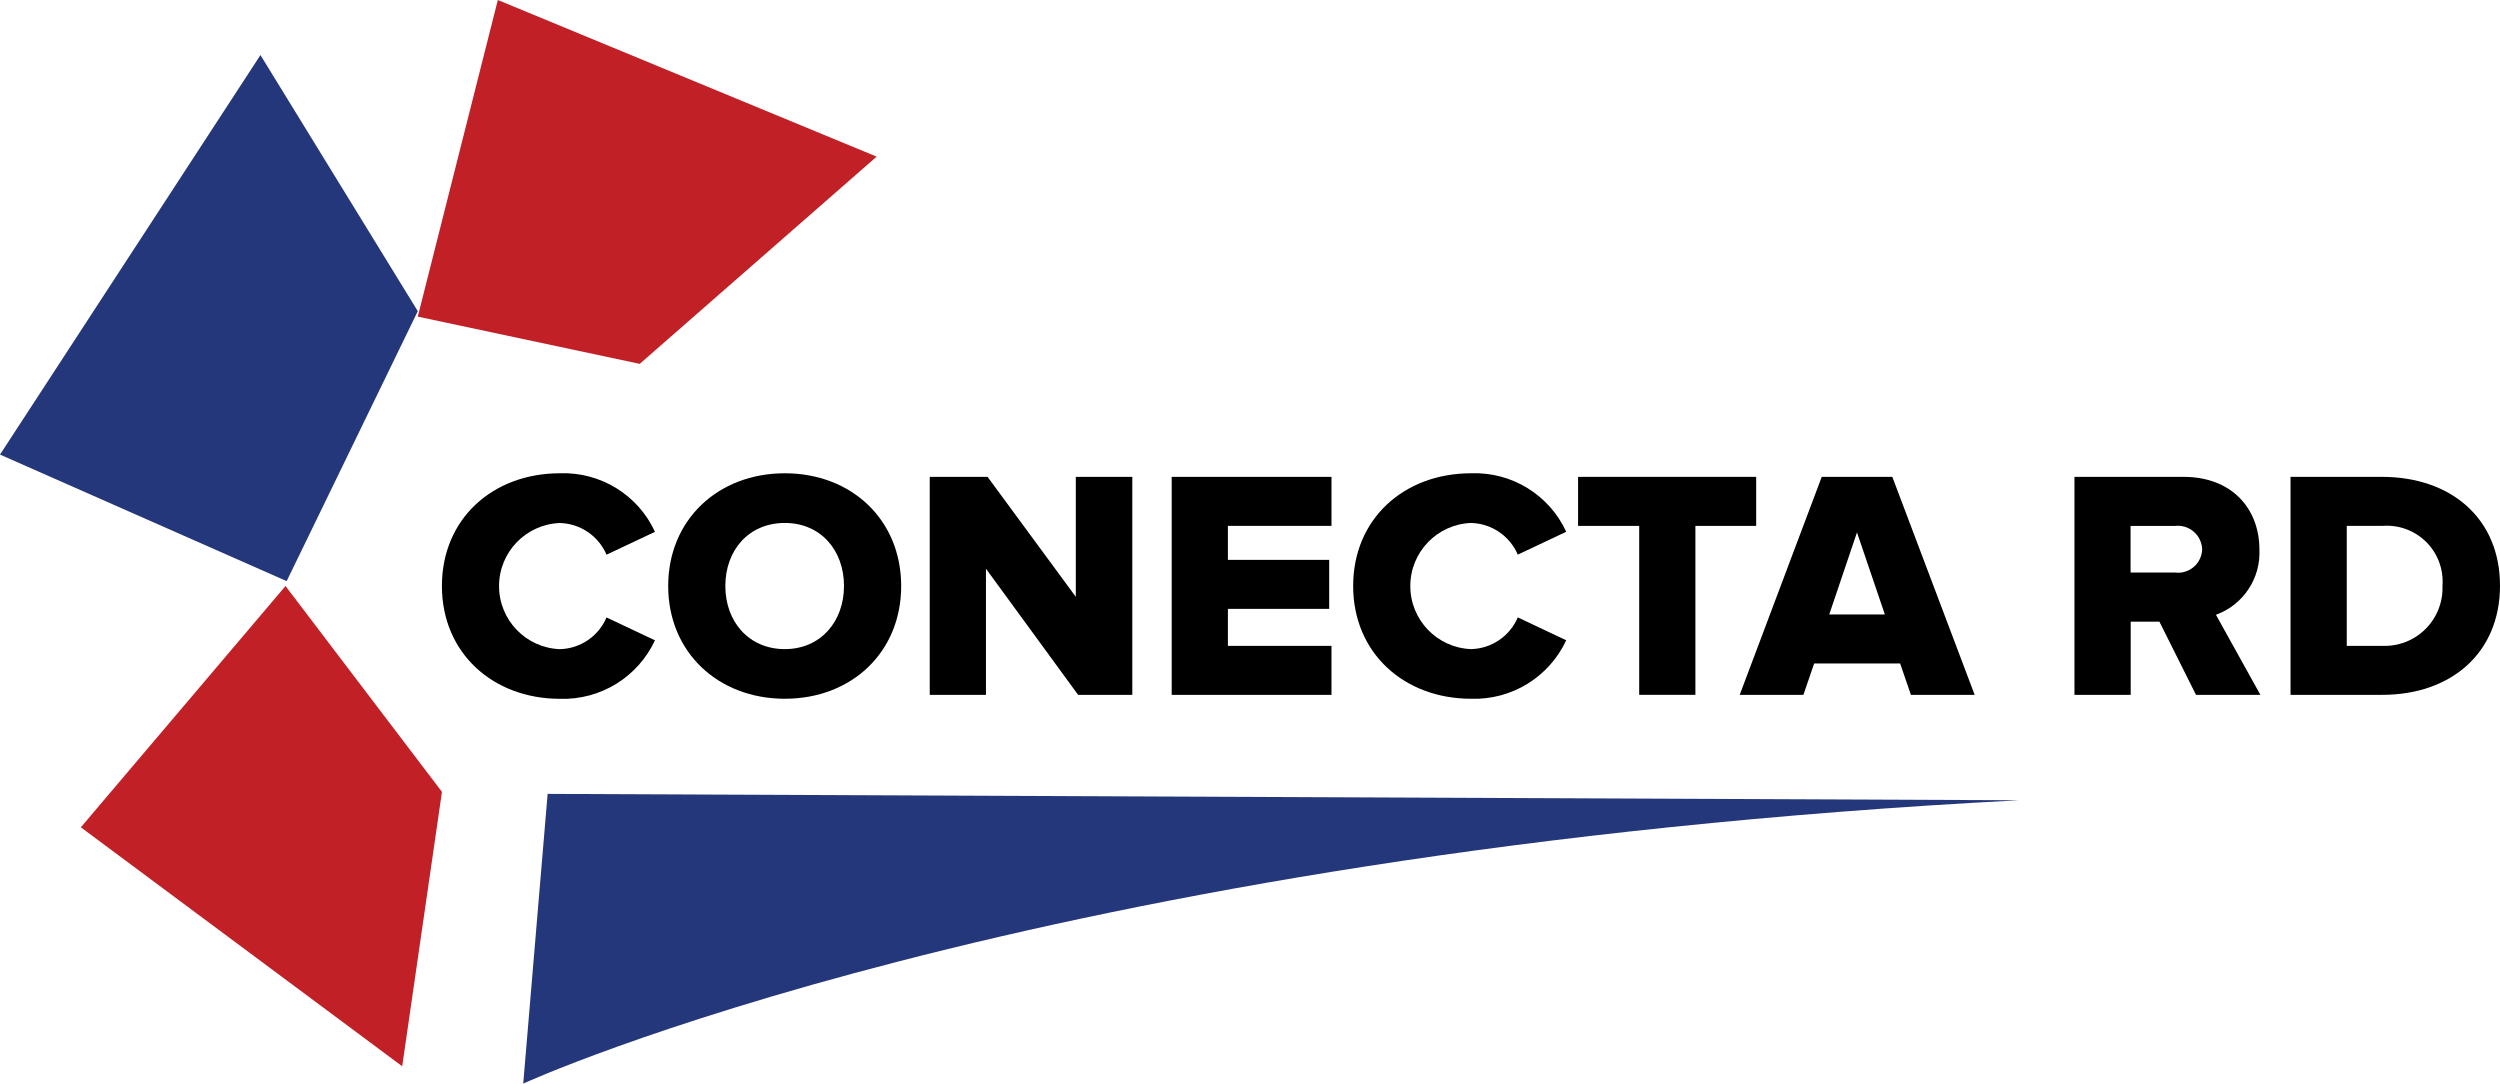
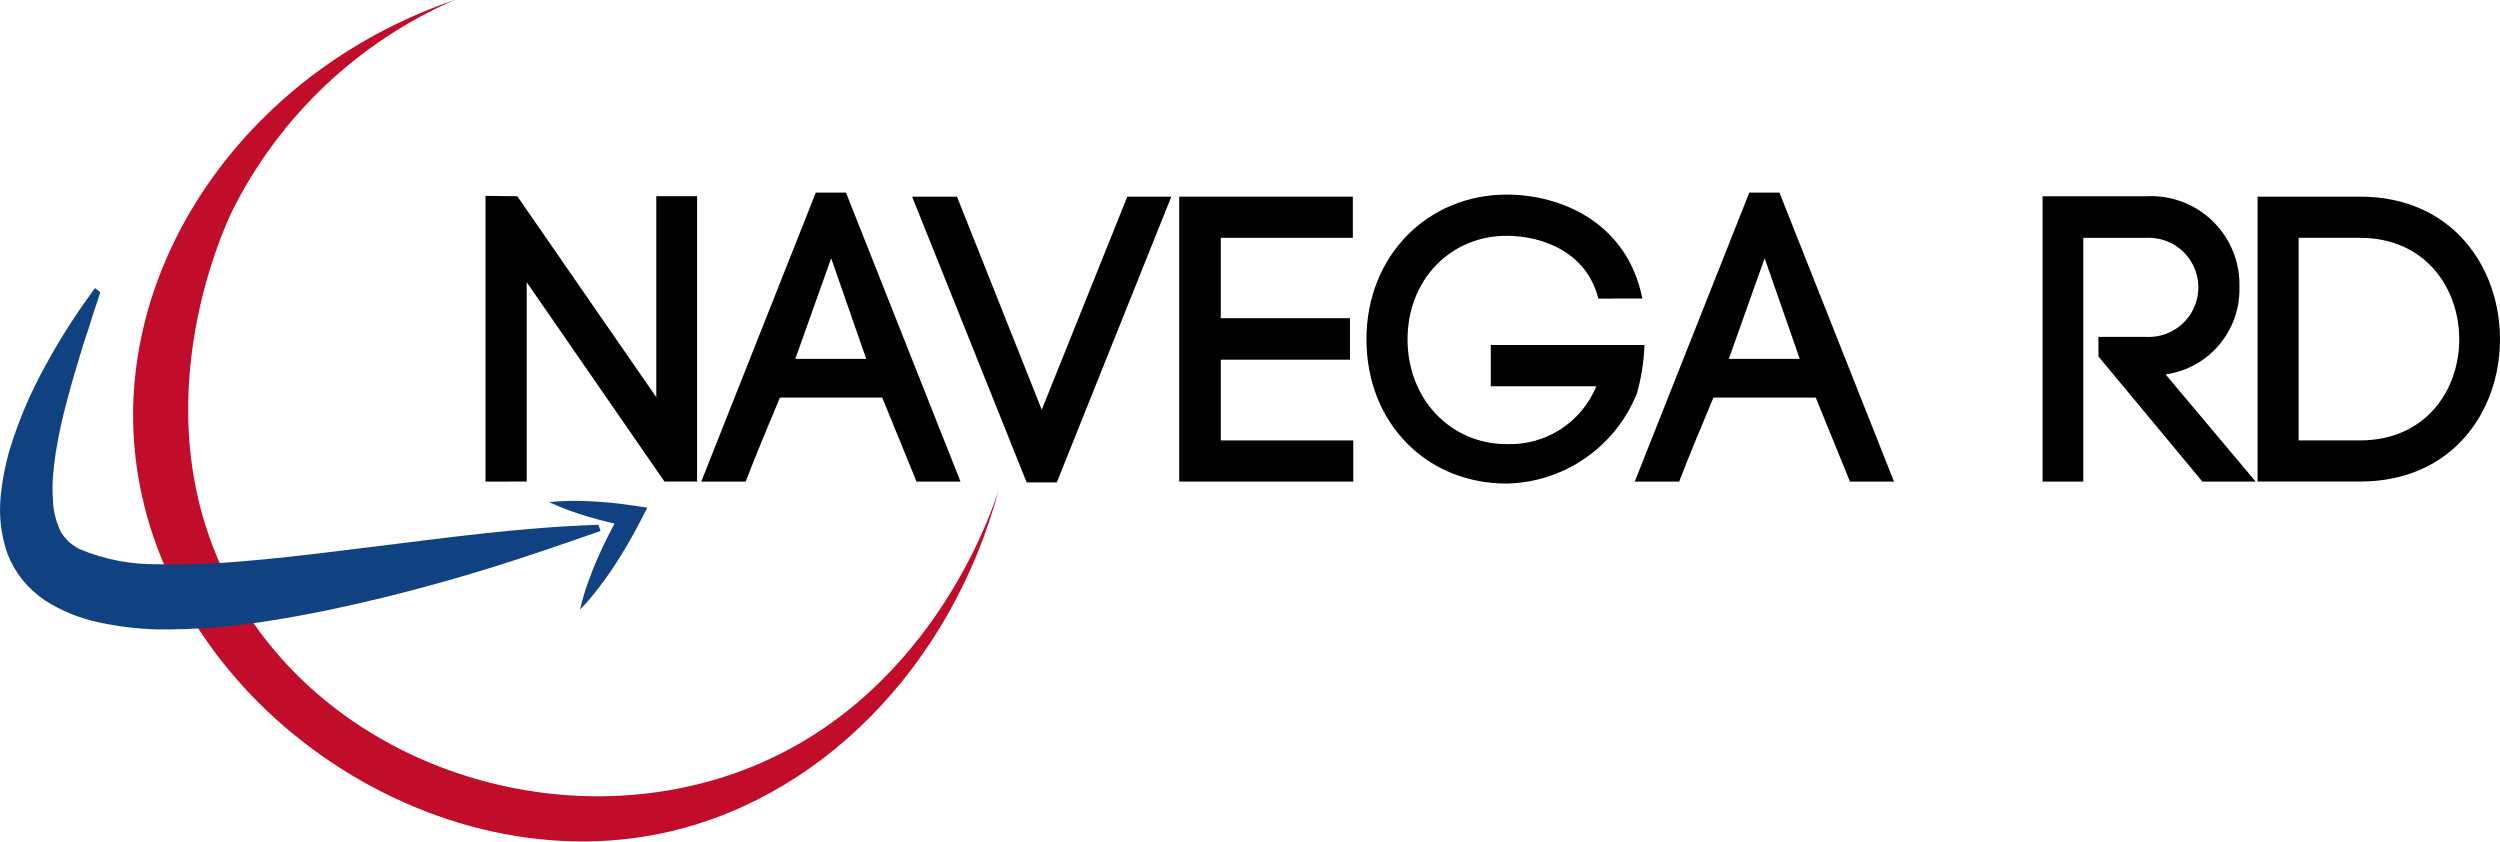
- <svg xmlns="http://www.w3.org/2000/svg" width="243.356" height="105.479" viewBox="0 0 243.356 105.479">
-   <g id="Conecta-Logo-01" transform="translate(-308.67 -209)">
-     <path id="Path_339" data-name="Path 339" d="M336.575,290.9l12.764-26.279L334.023,239.69,308.67,278.582Z" transform="translate(0 -25.331)" fill="#25377b" />
-     <path id="Path_340" data-name="Path 340" d="M563.154,244.419l23.062-20.172L549.342,209l-7.792,30.821Z" transform="translate(-192.212)" fill="#c02026" />
-     <path id="Path_341" data-name="Path 341" d="M388.882,555.687l-3.87,26.712L353.73,559.138l19.922-23.488Z" transform="translate(-37.191 -269.606)" fill="#c02026" />
-     <path id="Path_342" data-name="Path 342" d="M745.945,652.157c-96.425,4.986-145.625,27.58-145.625,27.58l2.375-28.2Z" transform="translate(-240.718 -365.258)" fill="#25377b" />
-     <path id="Path_343" data-name="Path 343" d="M555,483.784c0-6.552,4.961-10.974,11.484-10.974a9.788,9.788,0,0,1,9.255,5.7l-4.715,2.225a5.088,5.088,0,0,0-4.54-3.084,6.144,6.144,0,0,0,0,12.28,5.075,5.075,0,0,0,4.54-3.088l4.715,2.228a9.854,9.854,0,0,1-9.255,5.693C559.965,494.758,555,490.307,555,483.784Z" transform="translate(-203.313 -217.74)" />
-     <path id="Path_344" data-name="Path 344" d="M681.13,483.784c0-6.461,4.867-10.974,11.351-10.974s11.328,4.516,11.328,10.974-4.836,10.974-11.325,10.974S681.13,490.24,681.13,483.784Zm17.114,0c0-3.465-2.258-6.138-5.763-6.138-3.531,0-5.789,2.674-5.789,6.138,0,3.437,2.258,6.142,5.789,6.142,3.5,0,5.761-2.7,5.761-6.142Z" transform="translate(-307.416 -217.74)" />
-     <path id="Path_345" data-name="Path 345" d="M841.362,496.028l-8.969-12.278v12.28H826.92V474.81h5.63l8.588,11.676V474.81h5.5v21.218Z" transform="translate(-427.747 -219.391)" />
-     <path id="Path_346" data-name="Path 346" d="M961.79,496.028V474.81h15.555v4.773H967.261v3.307h9.86v4.771h-9.86v3.6h10.083v4.771Z" transform="translate(-539.064 -219.391)" />
-     <path id="Path_347" data-name="Path 347" d="M1062.94,483.784c0-6.552,4.961-10.974,11.484-10.974a9.789,9.789,0,0,1,9.256,5.695l-4.715,2.225a5.088,5.088,0,0,0-4.54-3.084,6.144,6.144,0,0,0,0,12.28,5.075,5.075,0,0,0,4.54-3.088l4.715,2.228a9.855,9.855,0,0,1-9.256,5.693C1067.9,494.758,1062.94,490.307,1062.94,483.784Z" transform="translate(-622.55 -217.74)" />
-     <path id="Path_348" data-name="Path 348" d="M1194.26,496.028V479.583h-5.95V474.81h17.336v4.773h-5.916v16.445Z" transform="translate(-726.026 -219.391)" />
-     <path id="Path_349" data-name="Path 349" d="M1295.05,496.028l-1.05-3.054h-8.367l-1.048,3.054h-6.2l7.984-21.218h6.87l8.016,21.218Zm-5.25-15.81-2.7,7.986h5.414Z" transform="translate(-800.367 -219.391)" />
-     <path id="Path_350" data-name="Path 350" d="M1476.83,496.028l-3.562-7.125h-2.794v7.125H1465V474.81h10.625c4.715,0,7.378,3.119,7.378,7.064a6.43,6.43,0,0,1-4.231,6.362l4.327,7.794Zm.6-14.185a2.371,2.371,0,0,0-2.641-2.258h-4.327v4.54h4.327a2.35,2.35,0,0,0,2.642-2.284Z" transform="translate(-954.397 -219.391)" />
-     <path id="Path_351" data-name="Path 351" d="M1585.44,496.028V474.81h8.906c6.679,0,11.484,4.017,11.484,10.593s-4.8,10.625-11.45,10.625Zm14.791-10.625a5.432,5.432,0,0,0-5.852-5.82h-3.466v11.676h3.435a5.634,5.634,0,0,0,5.882-5.855Z" transform="translate(-1053.804 -219.391)" />
+ <svg xmlns="http://www.w3.org/2000/svg" width="213.135" height="71.732" viewBox="0 0 213.135 71.732">
+   <g id="Layer_9" data-name="Layer 9" transform="translate(0.037)">
+     <path id="Path_392" data-name="Path 392" d="M271,558.729V534.37l2.711.033,11.85,17.133V534.4h3.476v24.326h-2.78l-11.744-16.994v16.994Z" transform="translate(-229.646 -517.672)" />
+     <path id="Path_393" data-name="Path 393" d="M363.378,550.687h-8.723c-.937,2.223-2.151,5.144-2.919,7.159H347.95l9.765-24.636h2.572l9.763,24.636H366.3Zm-7.41-3.3h6.046l-2.99-8.582Z" transform="translate(-288.201 -516.79)" />
+     <path id="Path_394" data-name="Path 394" d="M441.487,534.65h3.753l-9.763,24.361h-2.57L423.14,534.65h3.825l7.229,18.168Z" transform="translate(-345.417 -517.886)" />
+     <path id="Path_395" data-name="Path 395" d="M521.953,555.433h11.295v3.509H518.41V534.65h14.8v3.512H521.953v6.851h11.015v3.538H521.953Z" transform="translate(-417.913 -517.886)" />
+     <path id="Path_396" data-name="Path 396" d="M604.934,542.8c-.973-3.928-4.726-5.352-7.819-5.352-4.759,0-8.446,3.72-8.446,8.828s3.684,8.931,8.446,8.931a7.954,7.954,0,0,0,7.65-4.934h-9V546.76h13.1a17.512,17.512,0,0,1-.66,4.2v-.038a12.231,12.231,0,0,1-11.087,7.65c-6.811,0-11.952-5.142-11.952-12.3s5.259-12.337,11.952-12.337c4.657,0,10.279,2.391,11.572,8.862Z" transform="translate(-468.707 -517.345)" />
+     <path id="Path_397" data-name="Path 397" d="M696.3,550.687h-8.723c-.937,2.223-2.151,5.144-2.919,7.159H680.87l9.765-24.636h2.57l9.765,24.636h-3.753Zm-7.411-3.3h6.046l-2.991-8.582Z" transform="translate(-541.537 -516.79)" />
+     <path id="Path_398" data-name="Path 398" d="M831.069,546.5h4.1a4.226,4.226,0,1,0,0-8.443h-5.386v20.78H826.31V534.51h8.862a7.535,7.535,0,0,1,7.922,7.75A7.325,7.325,0,0,1,836.8,549.7l7.681,9.139h-4.542l-8.862-10.666Z" transform="translate(-652.21 -517.779)" />
+     <path id="Path_399" data-name="Path 399" d="M911.713,534.65c7.958,0,11.952,6.084,11.952,12.163s-3.994,12.127-11.952,12.127H903V534.65Zm0,20.783c5.63,0,8.479-4.3,8.479-8.618s-2.849-8.654-8.479-8.654H906.5v17.271Z" transform="translate(-710.568 -517.886)" />
+     <path id="Path_400" data-name="Path 400" d="M172.723,464.52c-16.686,5.718-27.73,20.635-27.388,36.1.478,21.825,23.527,39.046,44.477,35.059,13.822-2.63,25.27-14.219,29.343-29.5-.65,2.065-6.081,18.407-22.432,24.225-15.364,5.479-34.086-.557-42.433-14.8-8.924-15.232-1.207-31.683-.464-33.2A38.293,38.293,0,0,1,172.723,464.52Z" transform="translate(-134.016 -464.52)" fill="#c10c2a" />
+     <path id="Path_401" data-name="Path 401" d="M106.4,567.641c-.239.8-.533,1.578-.767,2.371s-.521,1.547-.753,2.324c-.466,1.551-.937,3.065-1.32,4.571a43.726,43.726,0,0,0-.956,4.408c-.108.717-.186,1.41-.239,2.089a14,14,0,0,0,0,1.927,6.622,6.622,0,0,0,.729,2.835,4.734,4.734,0,0,0,.645.765,4.93,4.93,0,0,0,.87.593,16.586,16.586,0,0,0,6.775,1.3c1.382.072,2.837,0,4.3-.057.741-.045,1.482-.074,2.233-.139l2.264-.2c3.038-.284,6.134-.681,9.27-1.066,6.287-.77,12.682-1.673,19.425-1.9l.179.526c-3.053,1.066-6.108,2.13-9.2,3.089s-6.215,1.833-9.361,2.6-6.323,1.449-9.536,1.948a55.251,55.251,0,0,1-9.748.755,26.959,26.959,0,0,1-4.905-.59,13.94,13.94,0,0,1-4.64-1.891,9.442,9.442,0,0,1-1.891-1.728,8.731,8.731,0,0,1-1.281-2.226,11.379,11.379,0,0,1-.574-4.987,21.7,21.7,0,0,1,1.057-4.833,36.552,36.552,0,0,1,1.865-4.542,55.663,55.663,0,0,1,5.113-8.3Z" transform="translate(-97.89 -542.723)" fill="#104282" />
+     <path id="Path_402" data-name="Path 402" d="M293.63,643.245a23.6,23.6,0,0,1,3.61-.065c1.2.062,2.369.184,3.538.356l1.245.184-.6,1.155a42.3,42.3,0,0,1-2.29,3.918c-.418.633-.868,1.25-1.334,1.857a18.258,18.258,0,0,1-1.518,1.757,18.237,18.237,0,0,1,.65-2.228c.258-.717.531-1.434.837-2.128A42.286,42.286,0,0,1,299.821,644l.65,1.339c-1.162-.225-2.314-.5-3.457-.837A23.588,23.588,0,0,1,293.63,643.245Z" transform="translate(-246.867 -600.441)" fill="#104282" />
  </g>
</svg>
